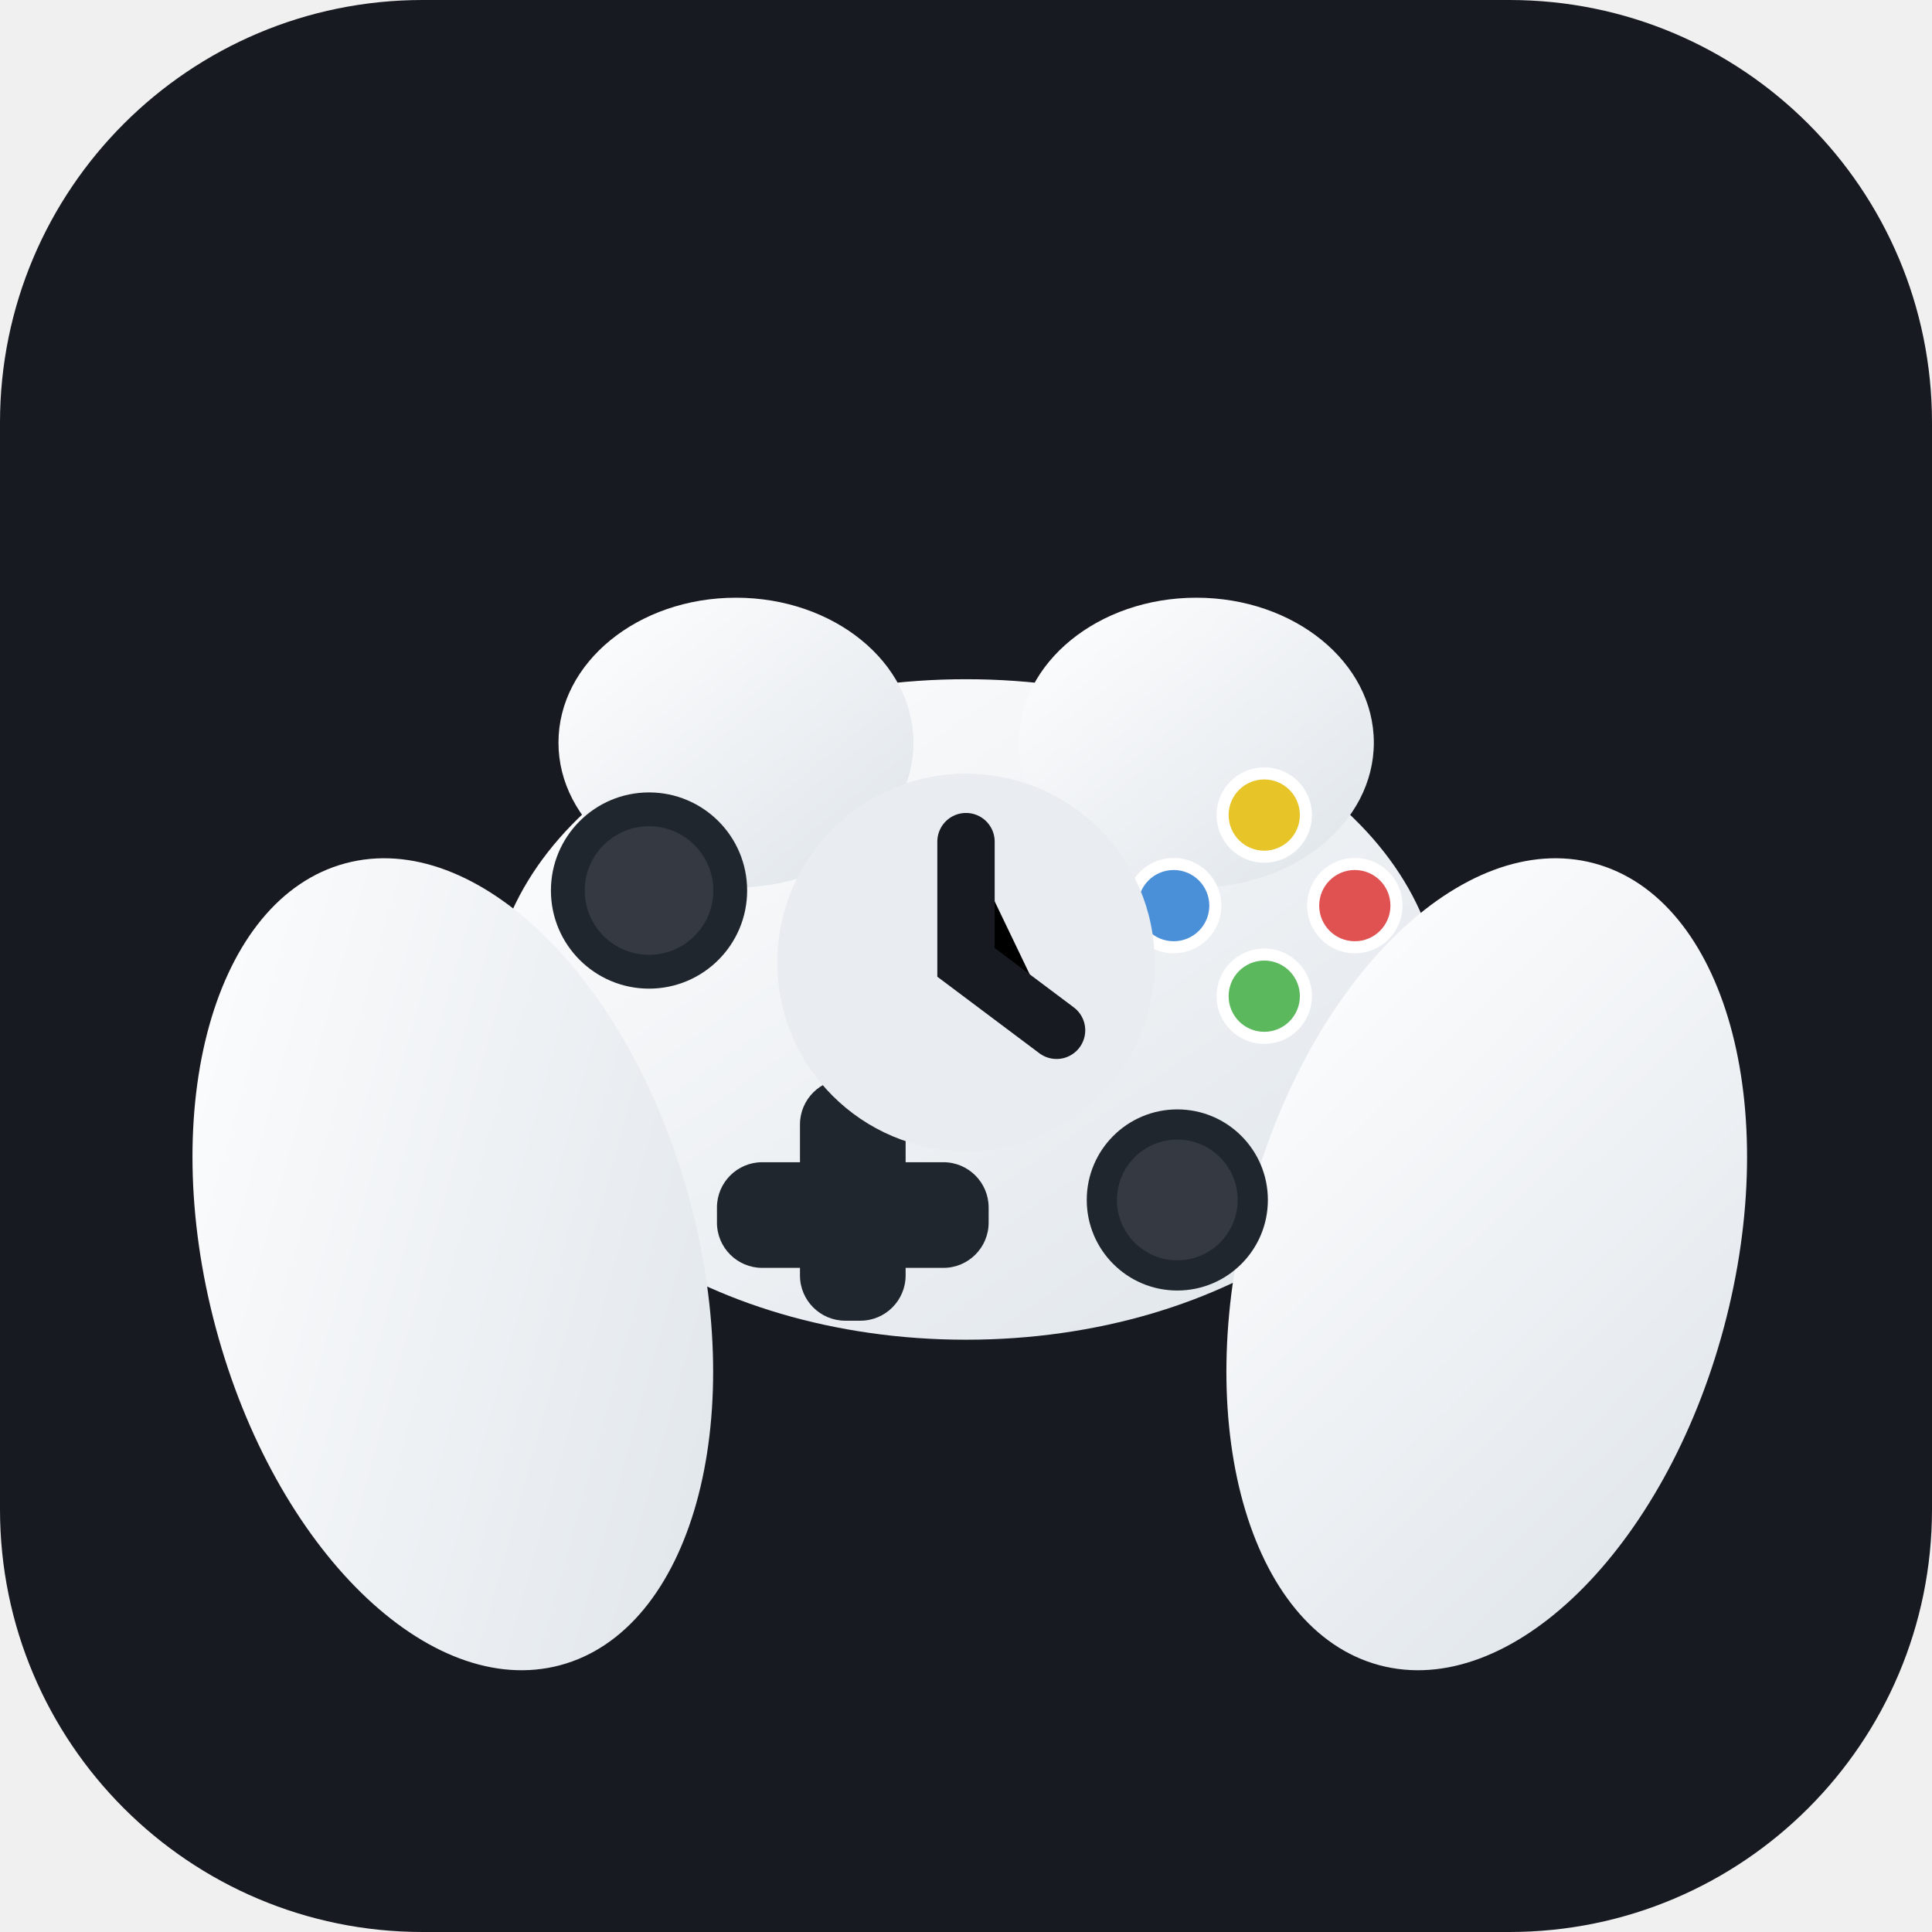
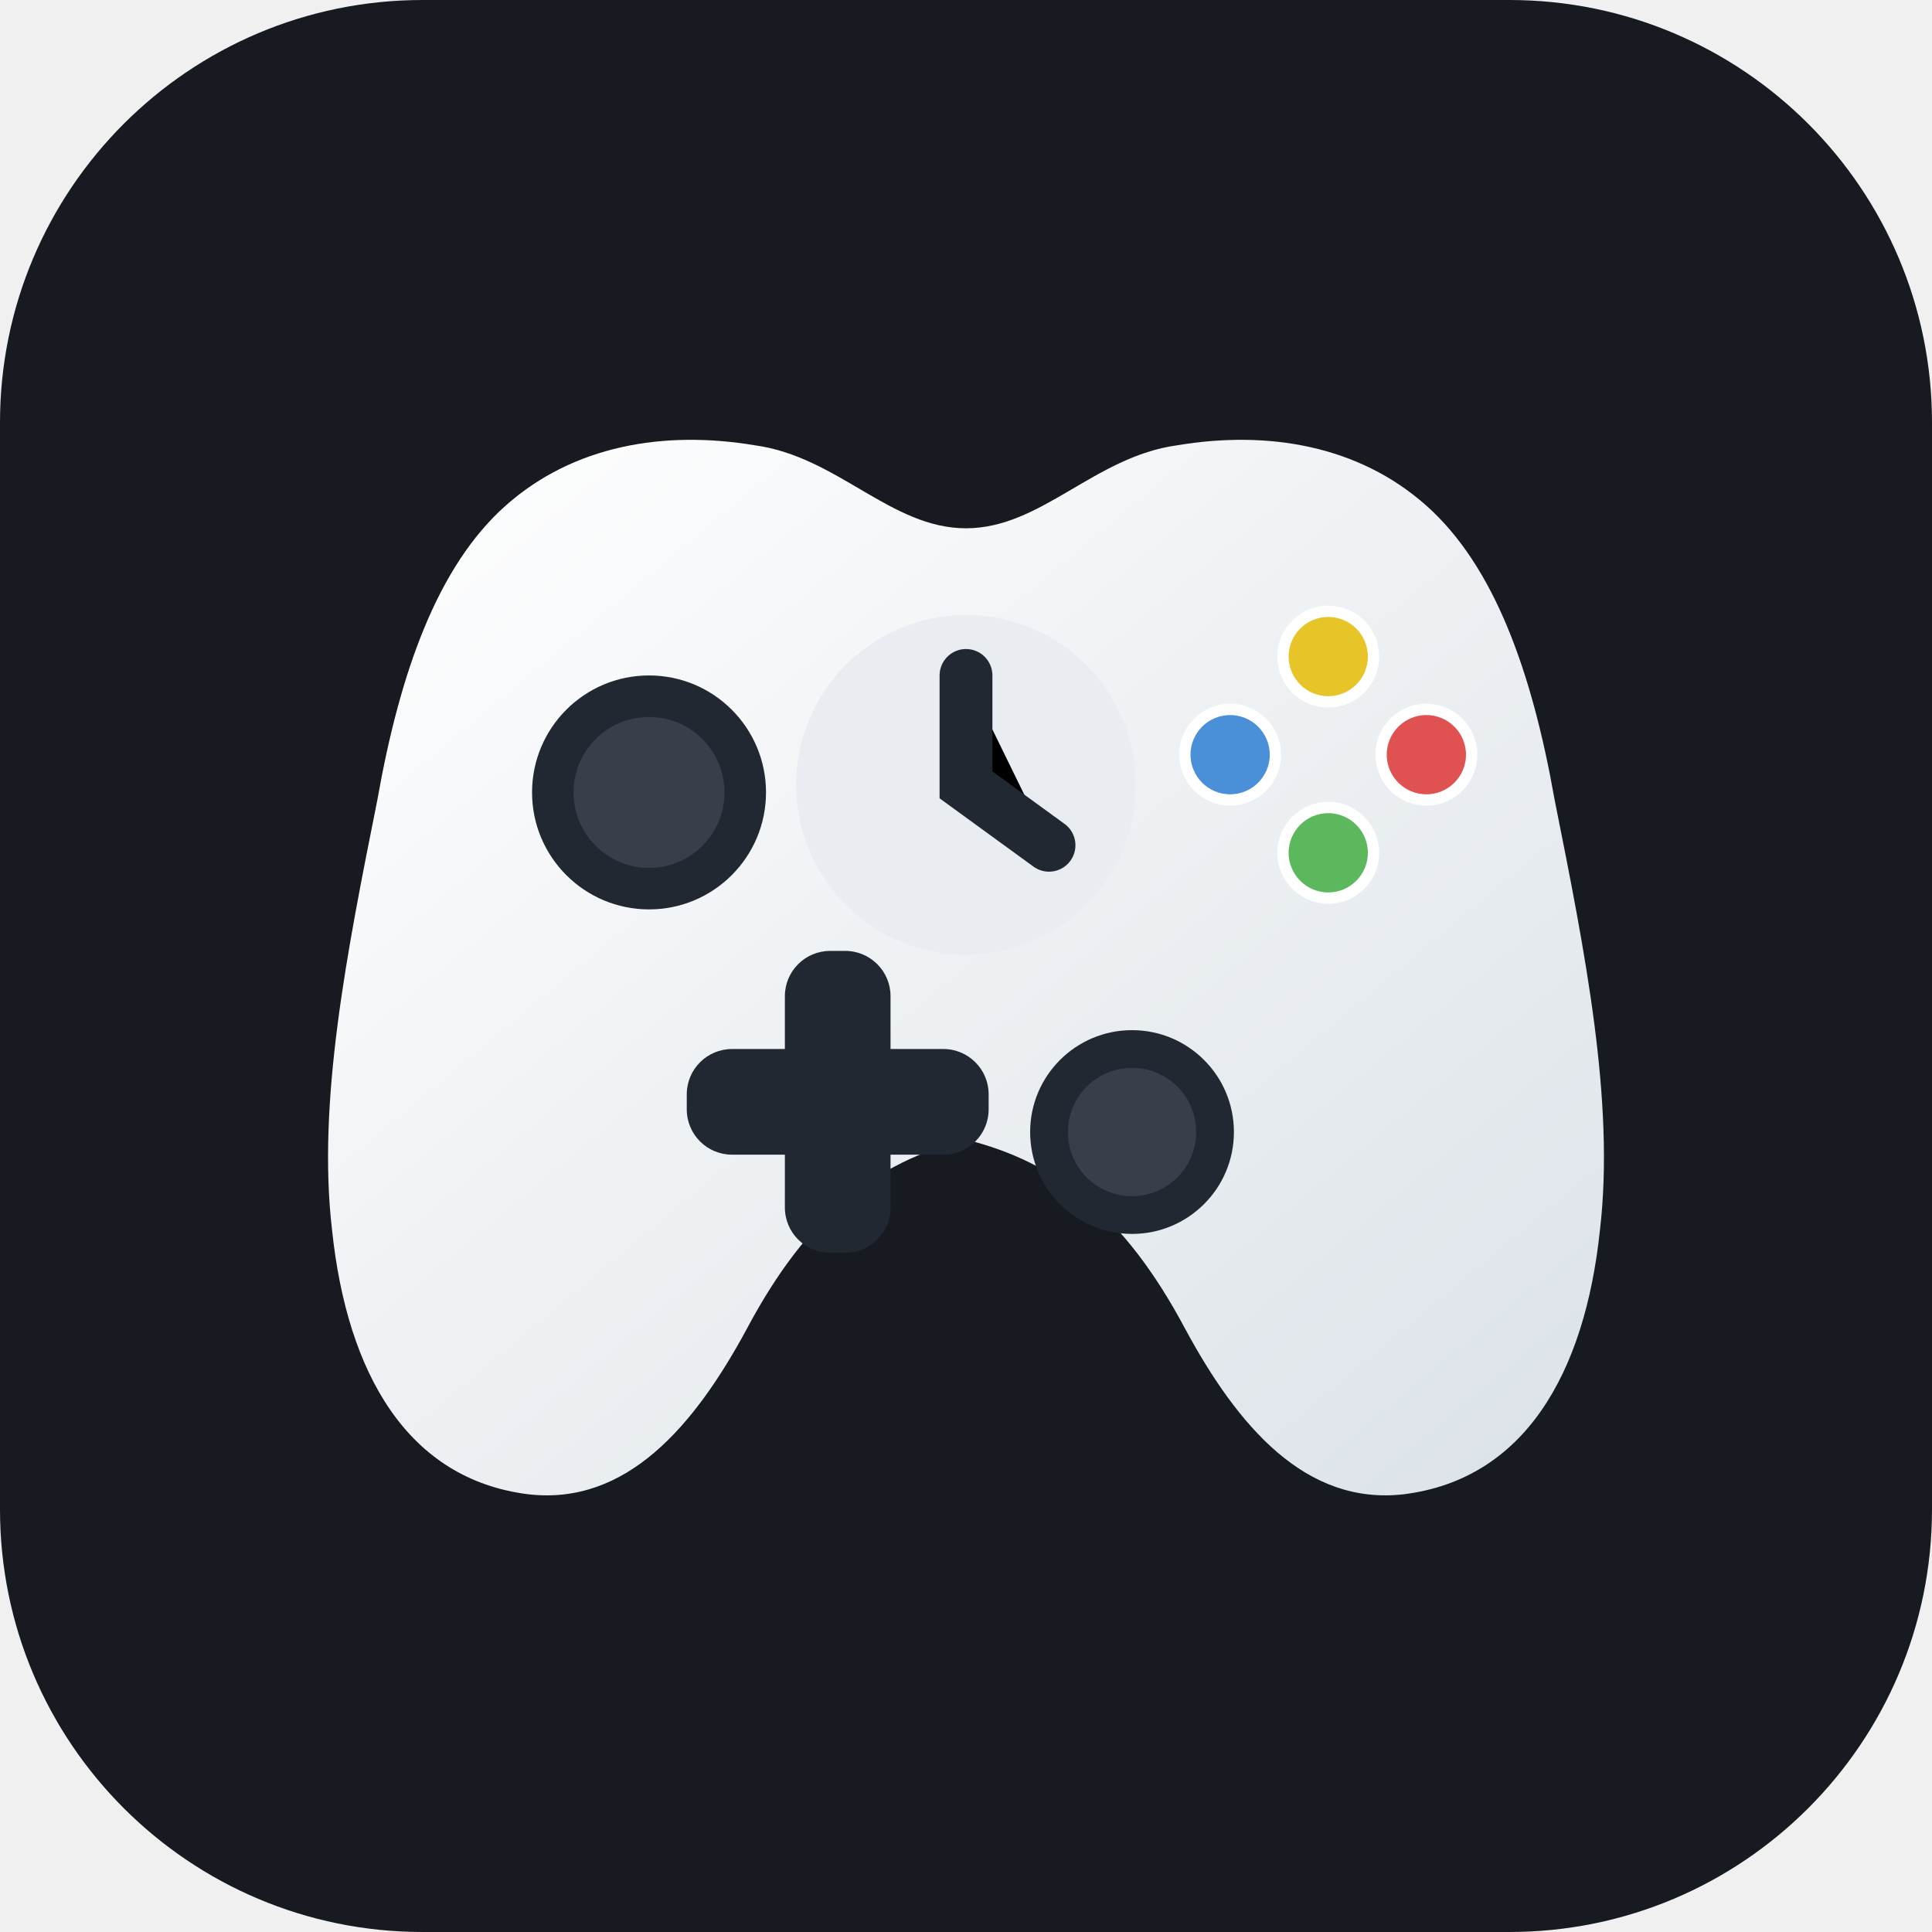
- <svg xmlns="http://www.w3.org/2000/svg" viewBox="0 0 64 64">
+ <svg xmlns="http://www.w3.org/2000/svg" viewBox="0 0 512 512">
  <defs>
    <linearGradient id="w" x1="0" y1="0" x2="1" y2="1">
      <stop offset="0" stop-color="#ffffff" />
-       <stop offset="1" stop-color="#dee4ea" />
+       <stop offset="1" stop-color="#dbe2e8" />
    </linearGradient>
  </defs>
-   <rect width="64" height="64" rx="14" fill="#171a21" />
-   <g fill="url(#w)">
-     <ellipse cx="32" cy="33.44" rx="15.75" ry="10.94" />
-     <ellipse cx="24.38" cy="24.6" rx="5.88" ry="4.8" />
-     <ellipse cx="39.63" cy="24.6" rx="5.88" ry="4.8" />
-     <ellipse cx="15" cy="41.88" rx="8.13" ry="13.75" transform="rotate(-15 15 41.88)" />
-     <ellipse cx="49.25" cy="41.88" rx="8.13" ry="13.75" transform="rotate(15 49.25 41.88)" />
+   <rect width="512" height="512" rx="112" fill="#171a21" />
+   <path fill="url(#w)" d="M256 140     C236 140 222 121 200 118 C176 114 152 118 134 134     C116 150 106 178 100 212 C92 252 84 292 88 326     C92 364 108 392 140 396 C166 399 184 378 198 352     C214 322 232 308 256 302     C280 308 298 322 314 352 C328 378 346 399 372 396     C404 392 420 364 424 326 C428 292 420 252 412 212     C406 178 396 150 378 134 C360 118 336 114 312 118     C290 121 276 140 256 140 Z" />
+   <circle cx="172" cy="210" r="31" fill="#222831" />
+   <circle cx="172" cy="210" r="20" fill="#383f4a" />
+   <circle cx="300" cy="300" r="27" fill="#222831" />
+   <circle cx="300" cy="300" r="17" fill="#383f4a" />
+   <rect x="182" y="278" width="80" height="28" rx="12" fill="#222831" />
+   <rect x="208" y="252" width="28" height="80" rx="12" fill="#222831" />
+   <g stroke="#ffffff" stroke-width="3">
+     <circle cx="352" cy="174" r="12" fill="#e7c528" />
+     <circle cx="378" cy="200" r="12" fill="#e05252" />
+     <circle cx="352" cy="226" r="12" fill="#5cb85c" />
+     <circle cx="326" cy="200" r="12" fill="#4a90d9" />
  </g>
-   <circle cx="21.5" cy="29.5" r="3.25" fill="#20262e" />
-   <circle cx="21.5" cy="29.5" r="2.13" fill="#343942" />
-   <circle cx="39" cy="39.75" r="3" fill="#20262e" />
-   <circle cx="39" cy="39.75" r="2" fill="#343942" />
-   <rect x="23.75" y="38.5" width="9" height="3.5" rx="1.5" fill="#20262e" />
-   <rect x="26.5" y="35.75" width="3.5" height="8" rx="1.5" fill="#20262e" />
-   <g stroke="#ffffff" stroke-width="0.4">
-     <circle cx="41.88" cy="27" r="1.38" fill="#e7c528" />
-     <circle cx="44.88" cy="30" r="1.38" fill="#e05252" />
-     <circle cx="41.88" cy="33" r="1.38" fill="#5cb85c" />
-     <circle cx="38.88" cy="30" r="1.38" fill="#4a90d9" />
-   </g>
-   <circle cx="32" cy="31.88" r="6.25" fill="#e9ecf0" />
-   <path stroke="#171a21" stroke-width="1.9" stroke-linecap="round" d="M32 27.88v4l3 2.25" />
+   <circle cx="256" cy="208" r="45" fill="#e9ecf0" />
+   <path stroke="#222831" stroke-width="14" stroke-linecap="round" d="M256 179v29l22 16" />
</svg>
